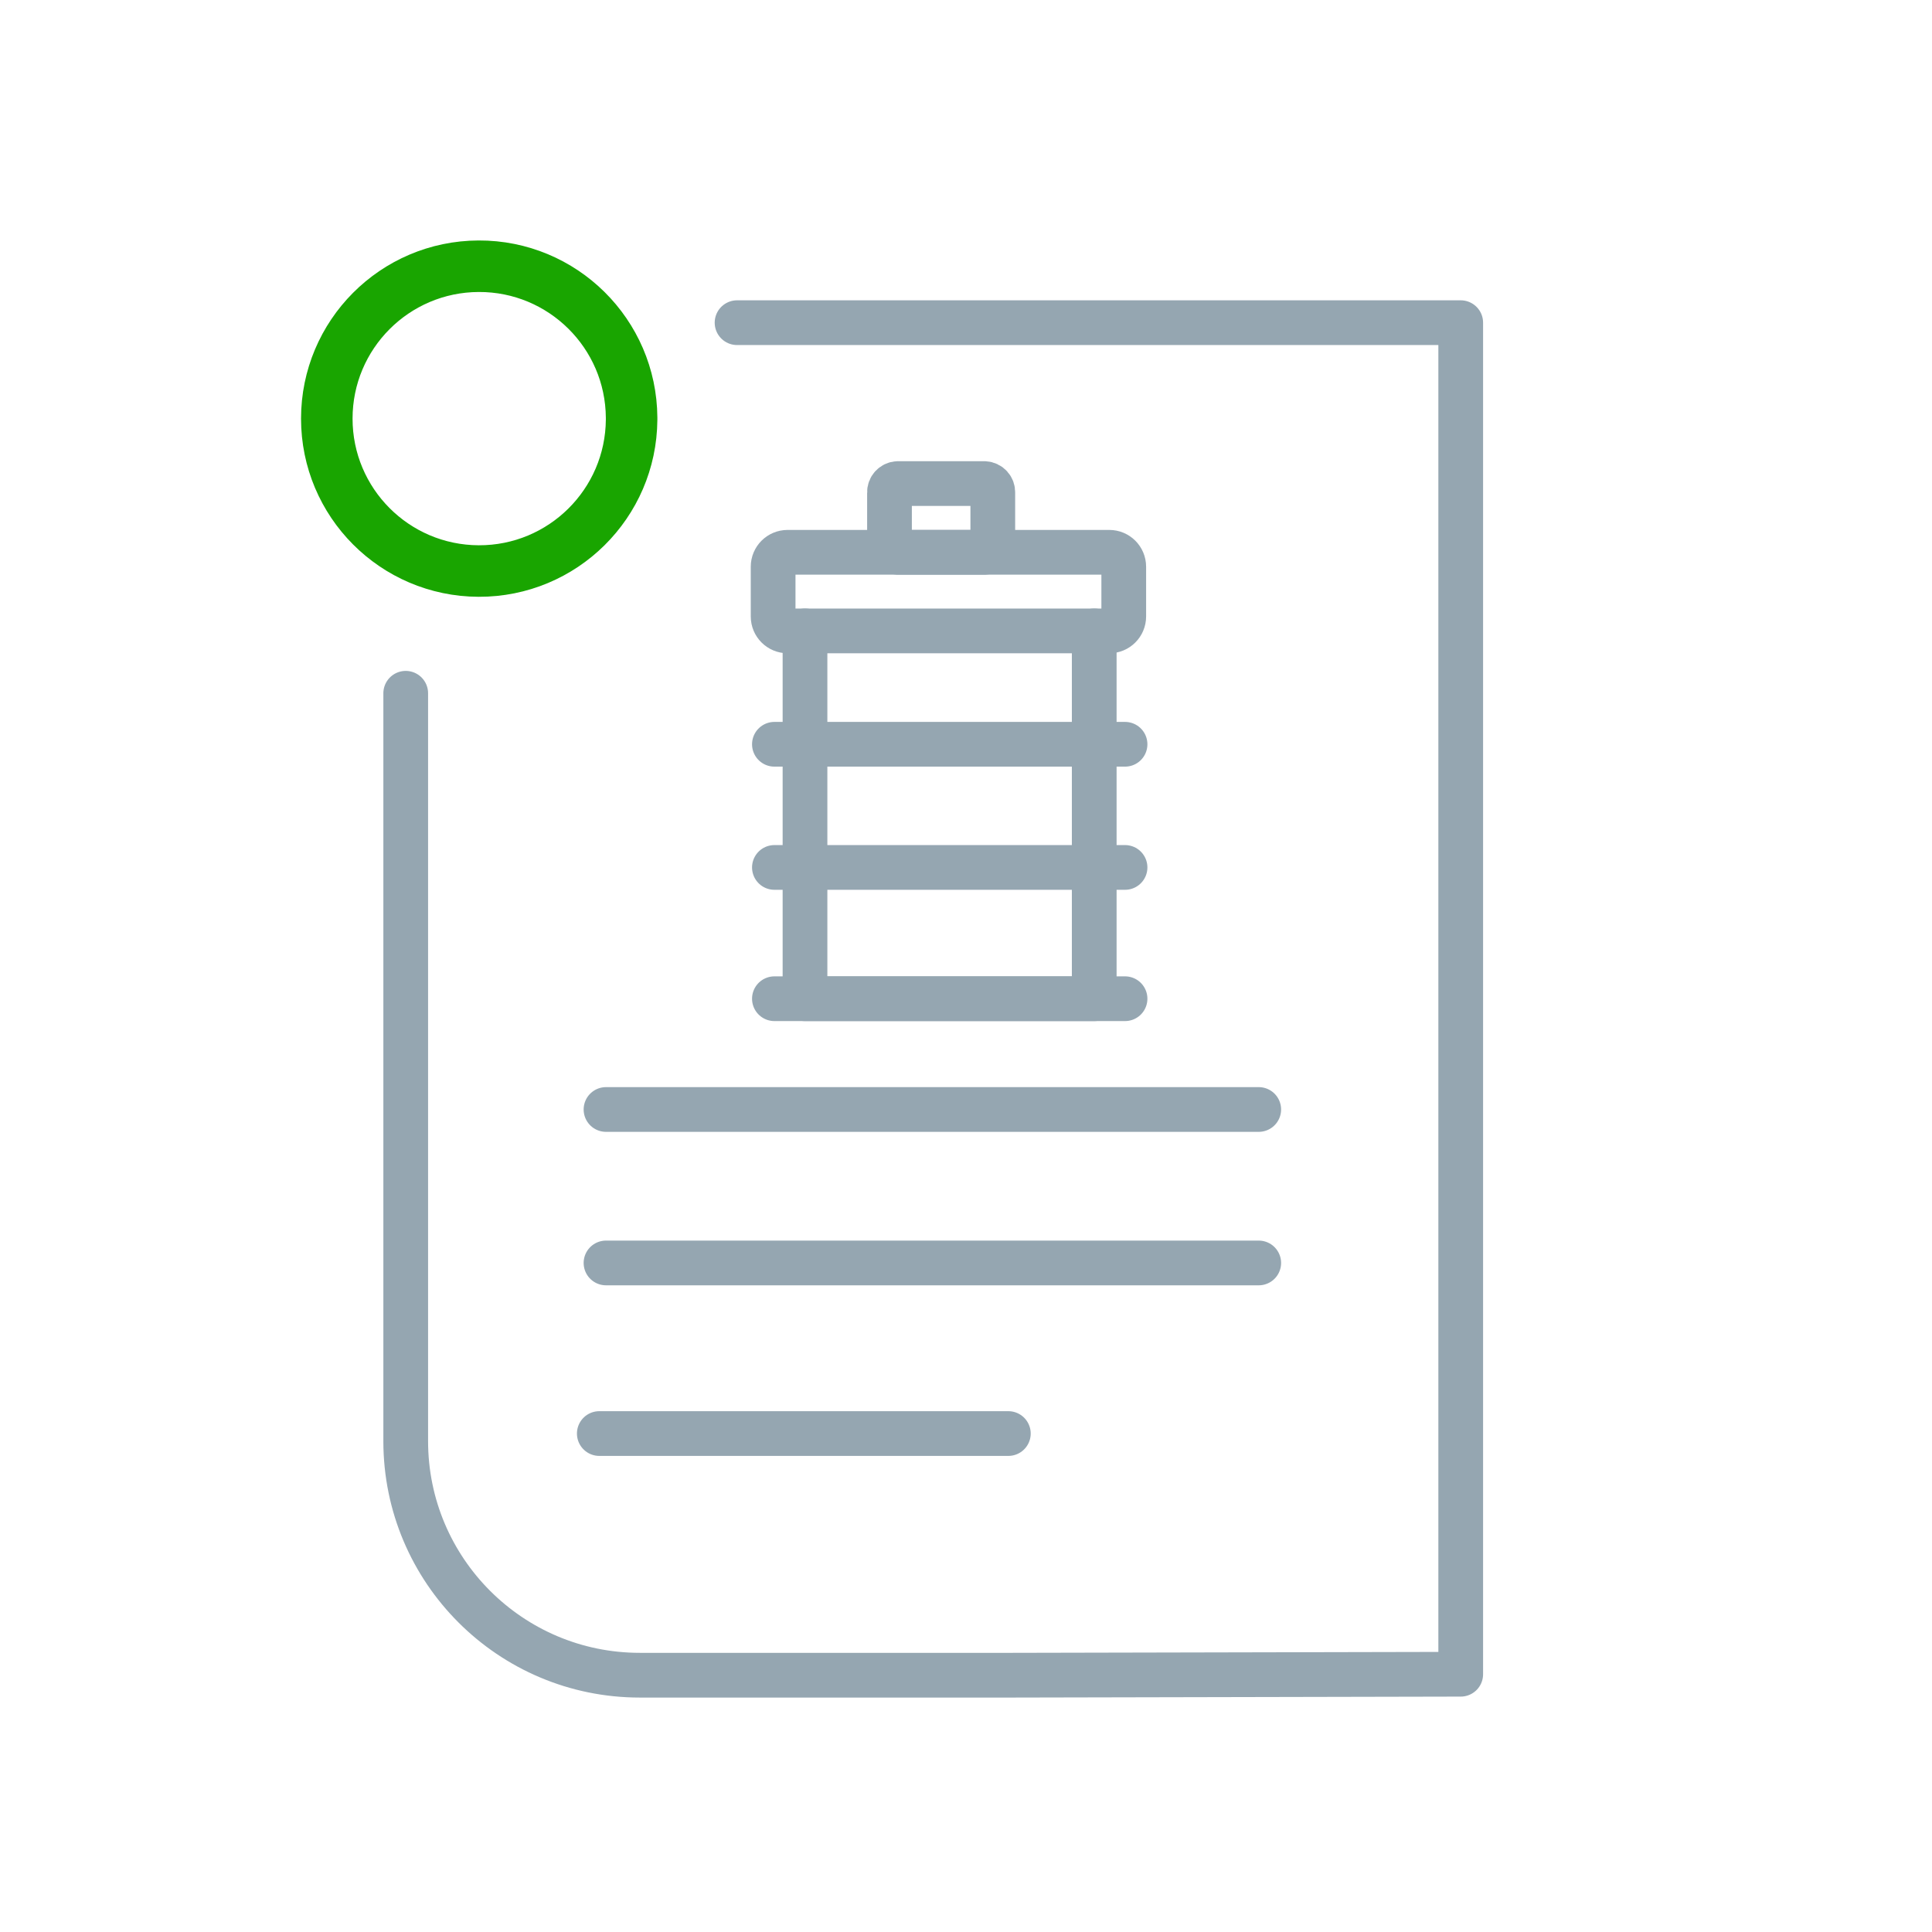
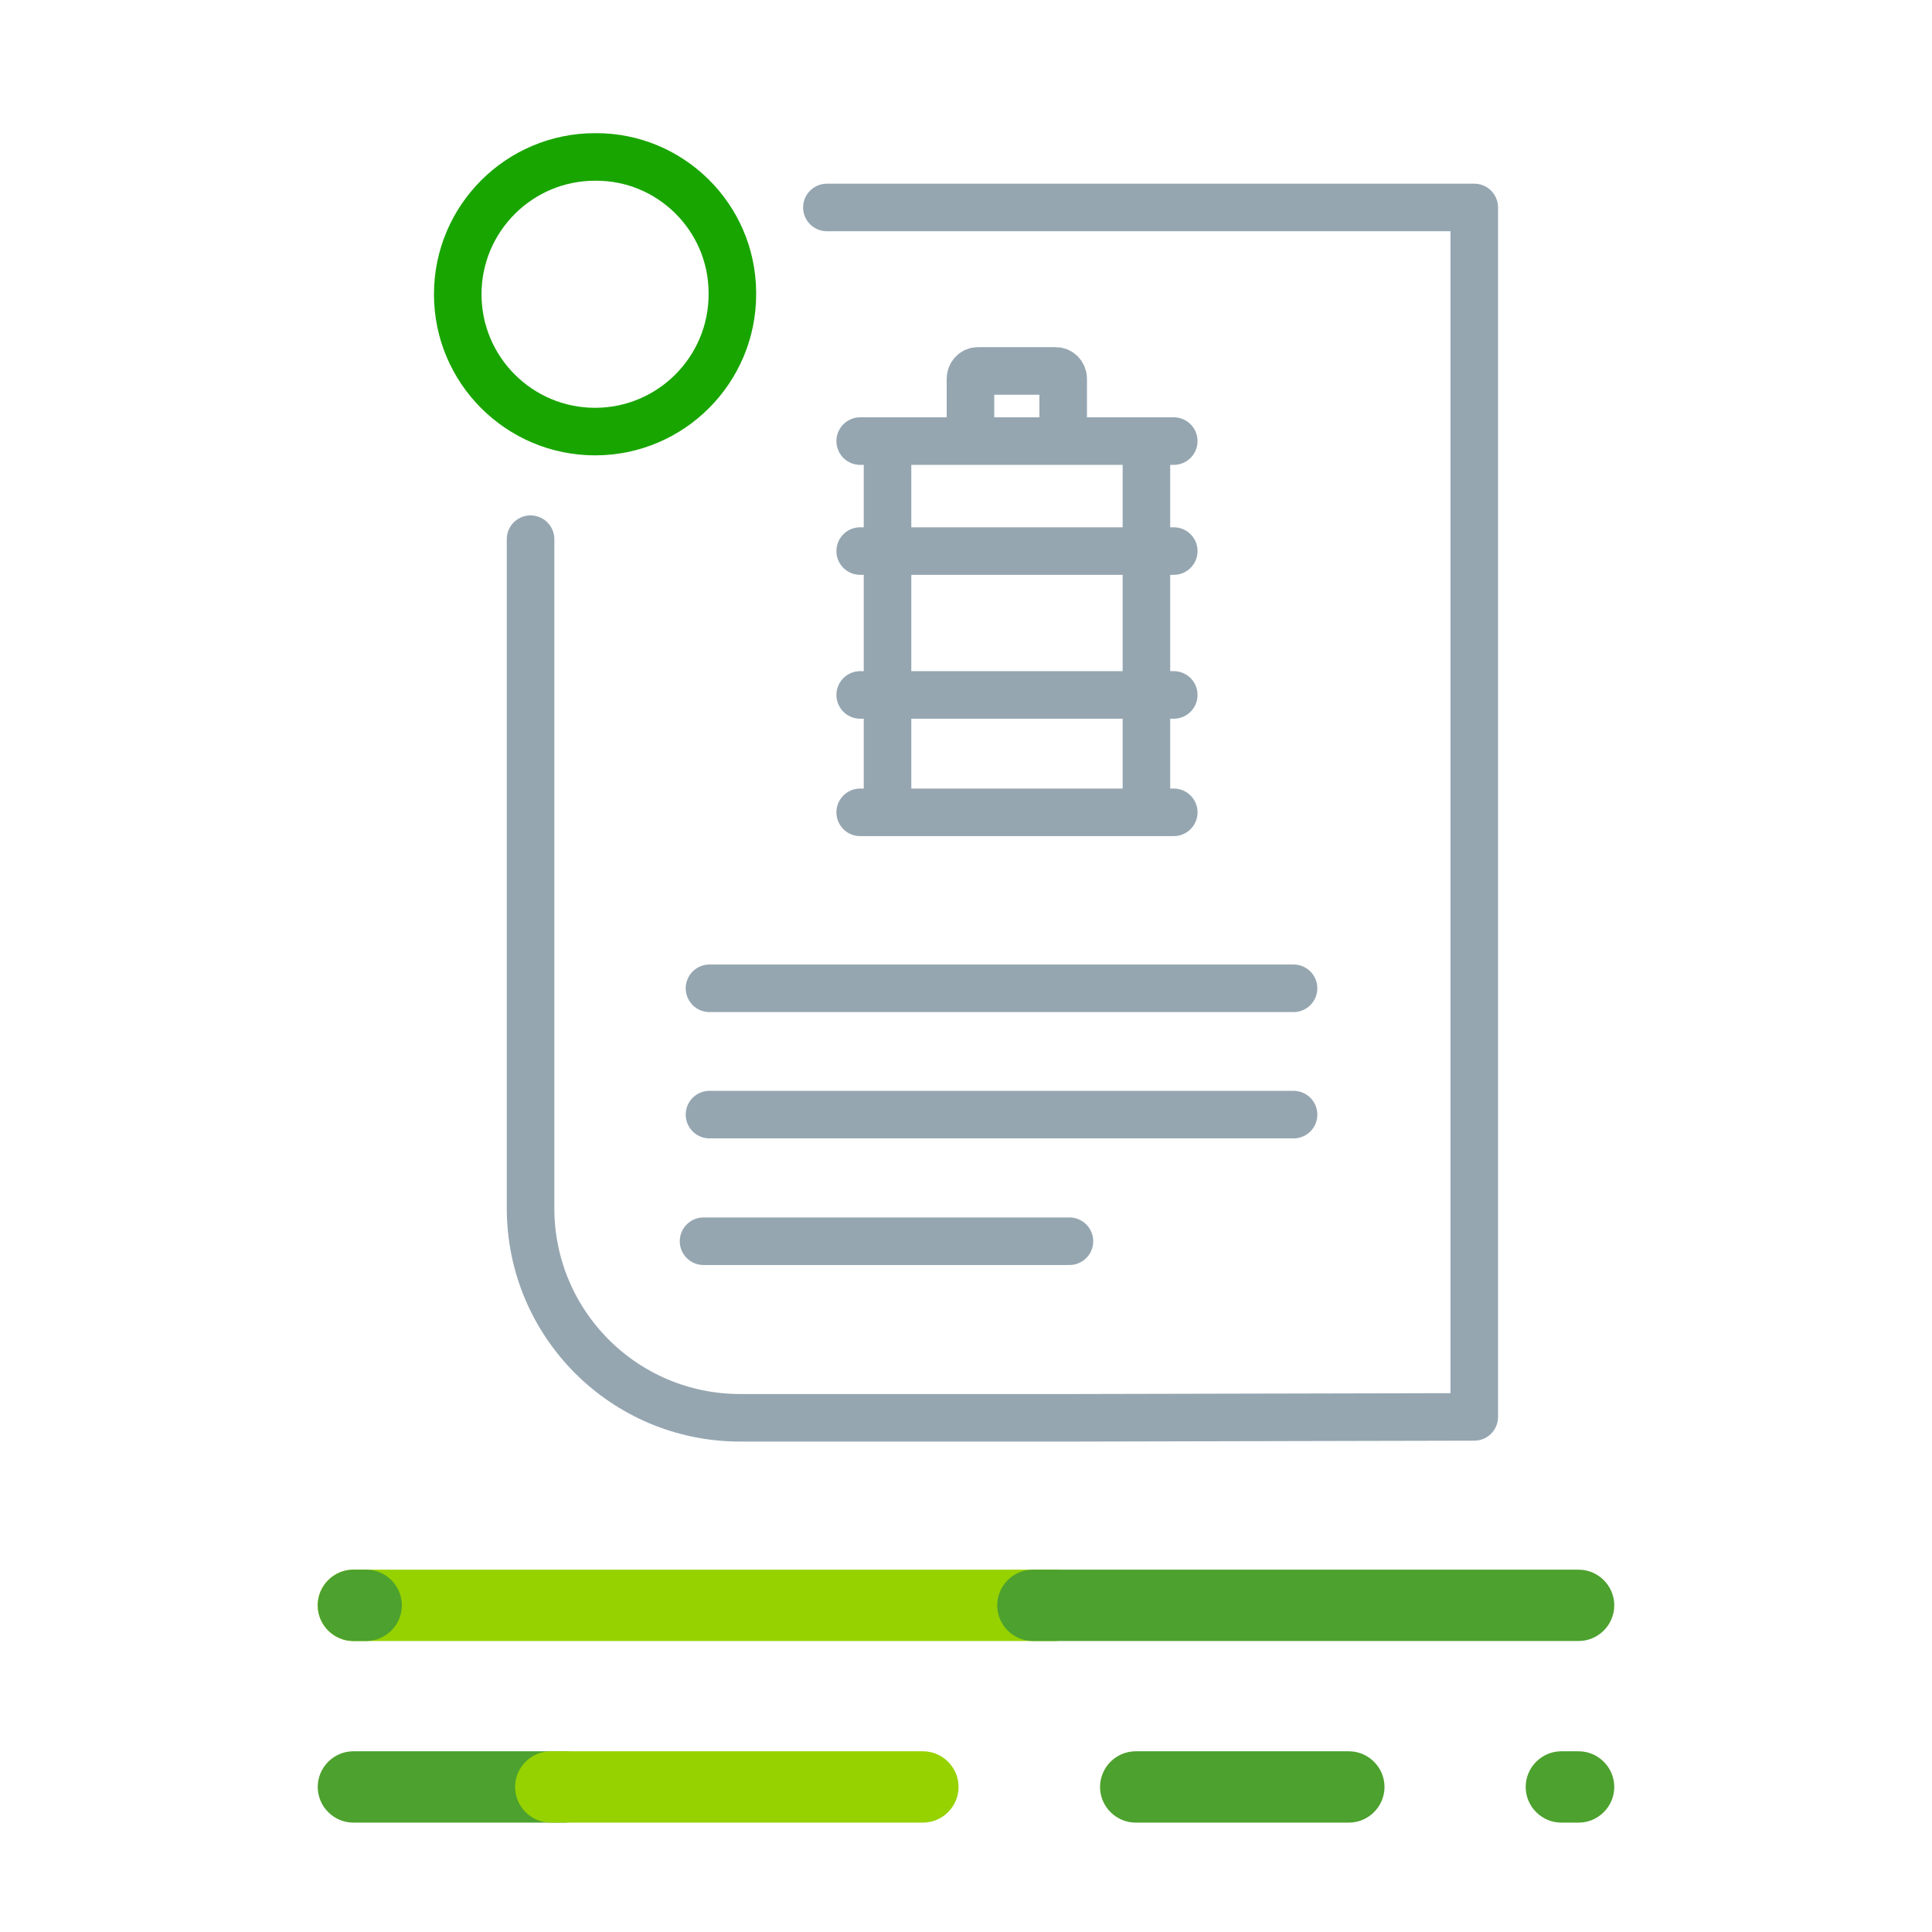
- <svg xmlns="http://www.w3.org/2000/svg" data-name="Grupo 13835" width="60" height="60">
-   <path data-name="Rectángulo 4832" fill="none" d="M0 0h60v60H0z" />
-   <path data-name="Trazado 5703" d="M19.615 13.034a4.733 4.733 0 110-.066z" fill="none" stroke="#19a500" stroke-linecap="round" stroke-linejoin="round" stroke-width="1.6" style="mix-blend-mode:multiply;isolation:isolate" />
-   <path data-name="Trazado 11959" d="M12.6 21.53v23.225a7.27 7.27 0 007.271 7.27h11.552l13.941-.03V10.021H22.89" fill="none" stroke="#95a6b1" stroke-linecap="round" stroke-linejoin="round" stroke-width="1.389" />
-   <path data-name="Línea 2483" fill="none" stroke="#95a6b1" stroke-linecap="round" stroke-linejoin="round" stroke-width="1.389" d="M18.82 34.456h20.271" />
-   <path data-name="Línea 2484" fill="none" stroke="#95a6b1" stroke-linecap="round" stroke-linejoin="round" stroke-width="1.389" d="M18.82 39.222h20.271" />
-   <path data-name="Línea 2485" fill="none" stroke="#95a6b1" stroke-linecap="round" stroke-linejoin="round" stroke-width="1.389" d="M18.612 44.52h12.703" />
-   <path data-name="Trazado 11961" d="M30.578 15.018h-2.7a.268.268 0 00-.254.279v1.576a.268.268 0 00.254.279h2.7a.268.268 0 00.254-.279V15.3a.268.268 0 00-.254-.282z" fill="none" stroke="#95a6b1" stroke-linecap="round" stroke-linejoin="round" stroke-width="1.389" />
-   <path data-name="Trazado 11962" d="M25 19.593v11.423h8.982V19.593" fill="none" stroke="#95a6b1" stroke-linecap="round" stroke-linejoin="round" stroke-width="1.389" />
-   <path data-name="Línea 2486" fill="none" stroke="#95a6b1" stroke-linecap="round" stroke-linejoin="round" stroke-width="1.389" d="M24.05 23.114h10.889" />
-   <path data-name="Línea 2487" fill="none" stroke="#95a6b1" stroke-linecap="round" stroke-linejoin="round" stroke-width="1.389" d="M24.05 26.939h10.889" />
-   <path data-name="Línea 2488" fill="none" stroke="#95a6b1" stroke-linecap="round" stroke-linejoin="round" stroke-width="1.389" d="M24.05 31.016h10.889" />
-   <rect data-name="Rectángulo 4833" width="10.889" height="2.441" rx=".448" transform="translate(24.01 17.152)" fill="none" stroke="#95a6b1" stroke-linecap="round" stroke-linejoin="round" stroke-width="1.389" />
+ <svg xmlns="http://www.w3.org/2000/svg" xmlns:xlink="http://www.w3.org/1999/xlink" version="1.1" id="Capa_1" x="0" y="0" viewBox="0 0 65 65" xml:space="preserve">
+   <style>.st1{fill:none}.st3{fill:#4da12e}.st6{fill:none;stroke:#95a6b1;stroke-width:1.6;stroke-linecap:round;stroke-linejoin:round}</style>
+   <g id="Capa_1_1_">
+     <g id="Grupo_14998_4_" transform="translate(-83.703)">
+       <path id="Rectángulo_3799-2_3_" class="st1" d="M83.7 0h65v65h-65z" />
+     </g>
+     <defs>
+       <path id="SVGID_1_" d="M0 48.26h65V65H0z" />
+     </defs>
+     <clipPath id="SVGID_2_">
+       <use xlink:href="#SVGID_1_" overflow="visible" />
+     </clipPath>
+     <g clip-path="url(#SVGID_2_)">
+       <path class="st1" d="M0 48.26h65V65H0z" />
+       <path class="st3" d="M45.38 61.32h-7.17c-.66 0-1.2-.54-1.2-1.2s.54-1.2 1.2-1.2h7.17c.66 0 1.2.54 1.2 1.2s-.54 1.2-1.2 1.2zm7.73 0h-.58c-.66 0-1.2-.54-1.2-1.2s.54-1.2 1.2-1.2h.58c.66 0 1.2.54 1.2 1.2s-.54 1.2-1.2 1.2zm-34.12 0h-7.1c-.66 0-1.2-.54-1.2-1.2s.54-1.2 1.2-1.2h7.1c.66 0 1.2.54 1.2 1.2s-.54 1.2-1.2 1.2z" />
+       <path d="M31.05 61.32H18.53c-.66 0-1.2-.54-1.2-1.2s.54-1.2 1.2-1.2h12.52c.66 0 1.2.54 1.2 1.2s-.54 1.2-1.2 1.2zm4.42-6.11H11.89c-.66 0-1.2-.54-1.2-1.2s.54-1.2 1.2-1.2h23.58c.66 0 1.2.54 1.2 1.2s-.54 1.2-1.2 1.2z" fill="#96d200" />
+       <path class="st3" d="M53.11 55.21H34.75c-.66 0-1.2-.54-1.2-1.2s.54-1.2 1.2-1.2h18.36c.66 0 1.2.54 1.2 1.2s-.54 1.2-1.2 1.2zm-40.79 0h-.43c-.66 0-1.2-.54-1.2-1.2s.54-1.2 1.2-1.2h.43c.66 0 1.2.54 1.2 1.2s-.54 1.2-1.2 1.2z" />
+     </g>
+     <path id="Trazado_5703_9_" d="M24.64 9.9c0 2.55-2.07 4.62-4.62 4.62S15.4 12.45 15.4 9.9s2.07-4.62 4.62-4.62c2.53-.02 4.6 2.02 4.62 4.55v.07z" fill="none" stroke="#19a500" stroke-width="1.6" stroke-linecap="round" stroke-linejoin="round" stroke-miterlimit="10" />
+     <path class="st6" d="M17.85 18.14v22.51c0 3.89 3.15 7.05 7.05 7.05h11.19l13.51-.03V6.98H27.82m-3.95 26.27h19.65M23.87 37.5h19.65m-19.85 4.26h12.31" />
+     <path class="st6" d="M35.77 14.84v-2.09c0-.15-.11-.27-.25-.27H32.9c-.14 0-.25.12-.25.27v2.09m-2.79 0v12.49h8.71V14.84m-9.63 3.7h10.55m-10.55 4.84h10.55m-10.55 3.95h10.55M28.94 14.84h10.55" />
+   </g>
</svg>
